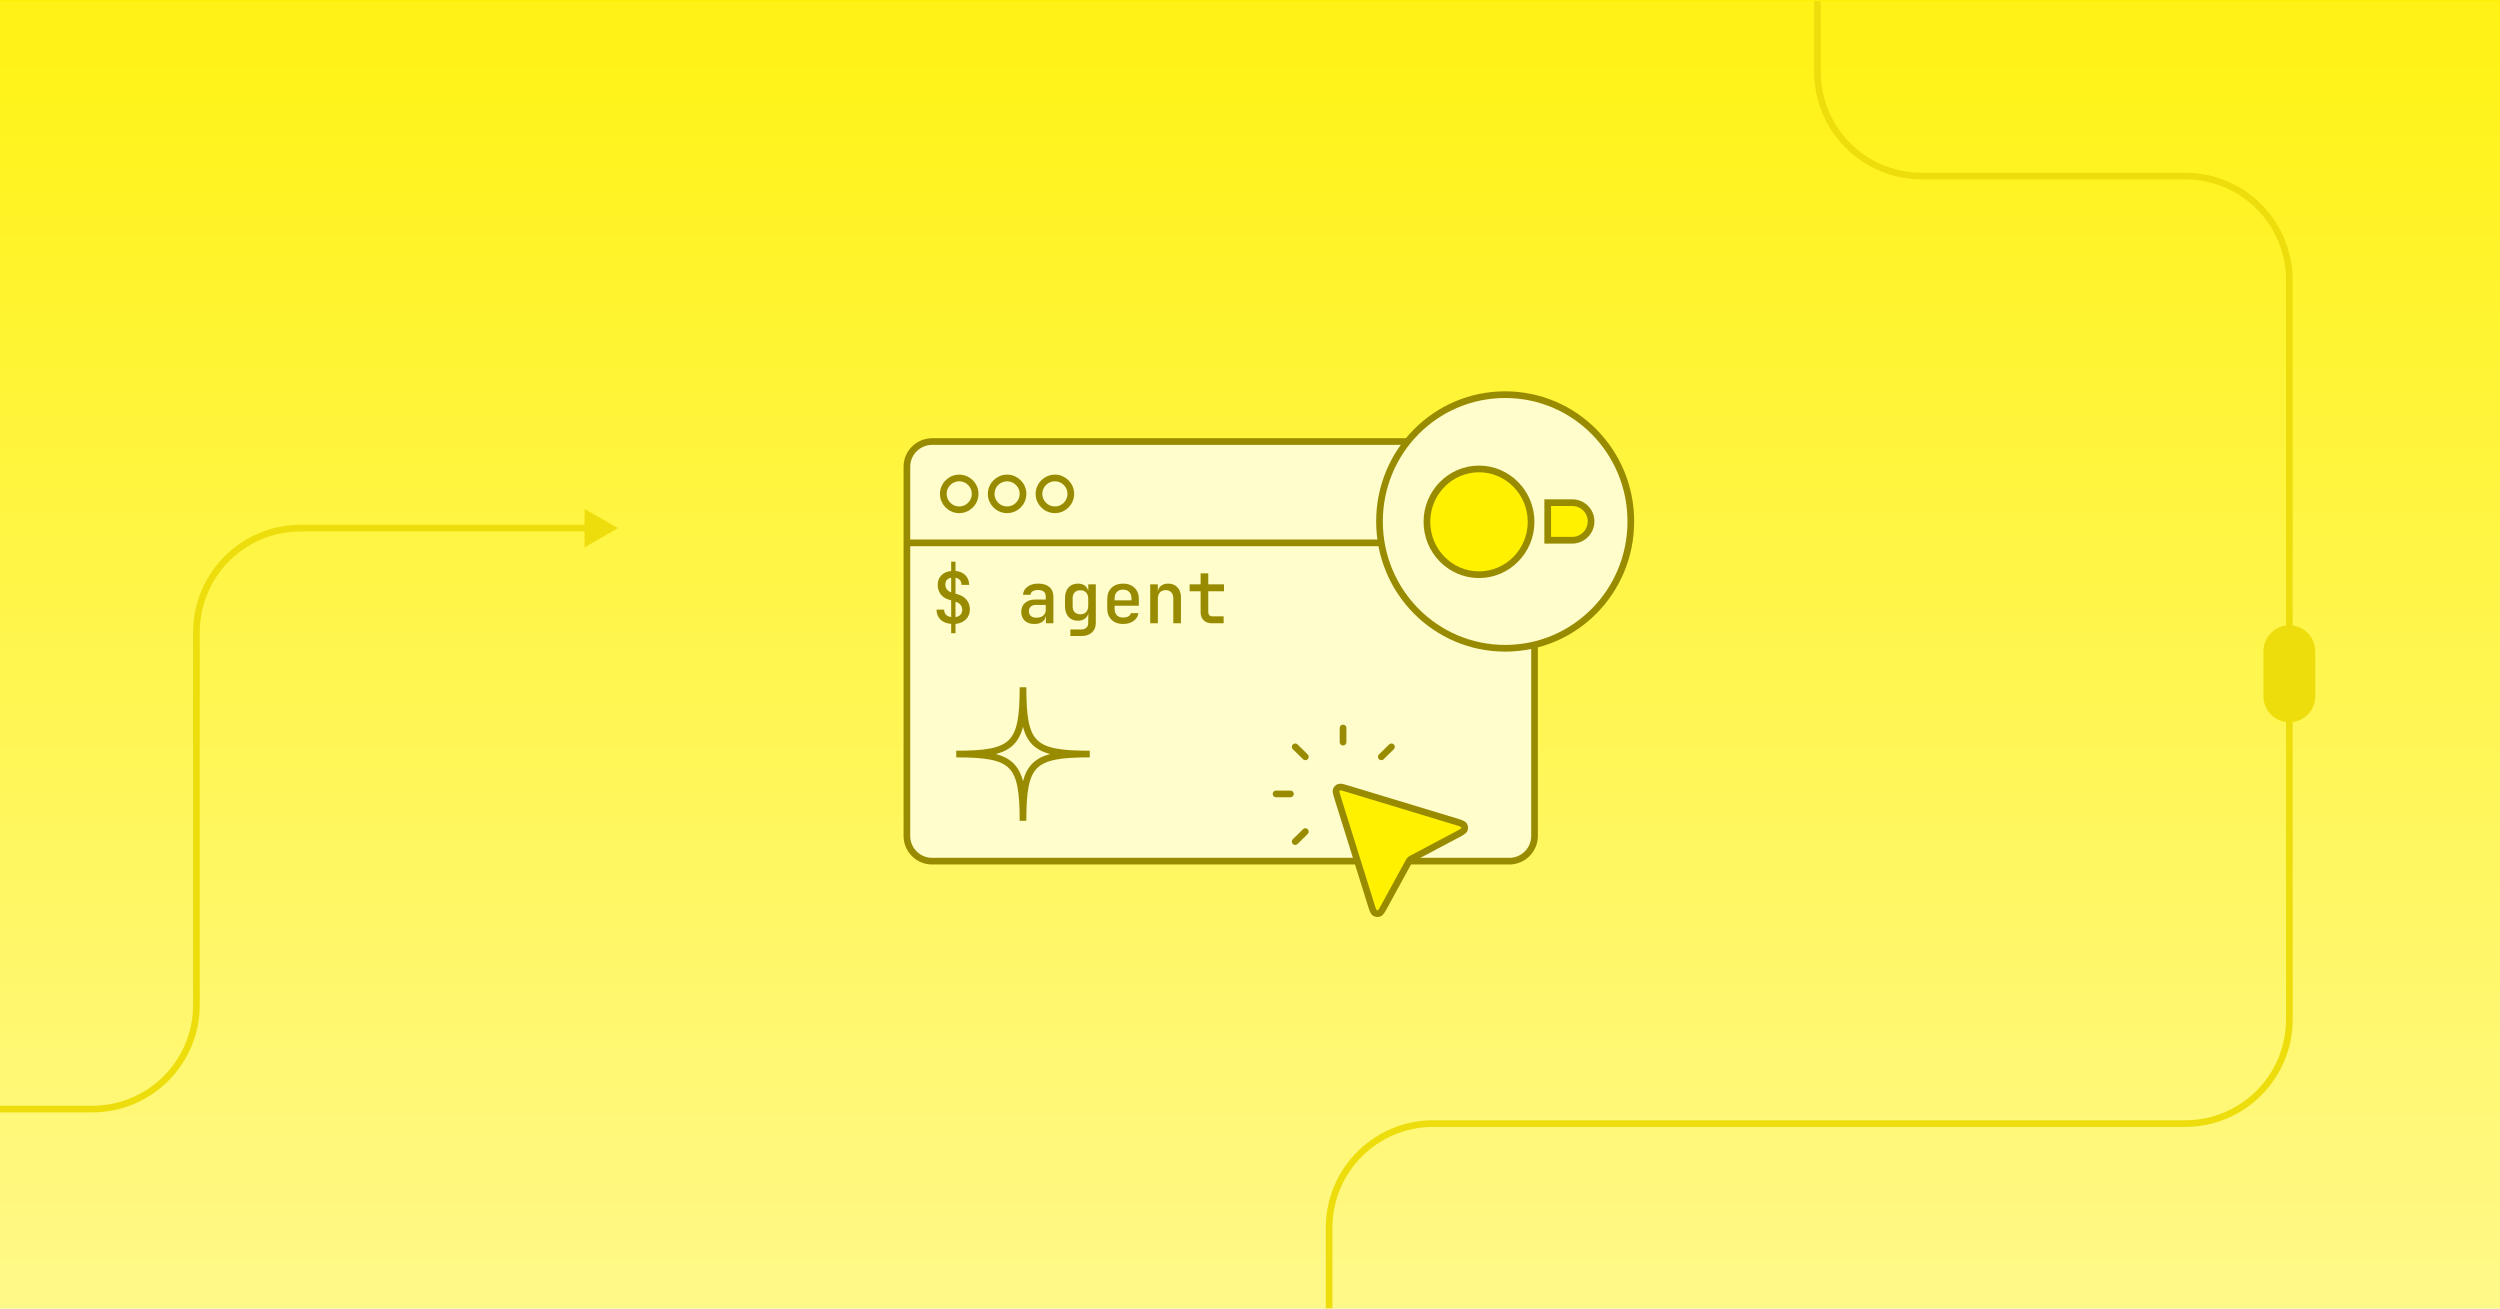
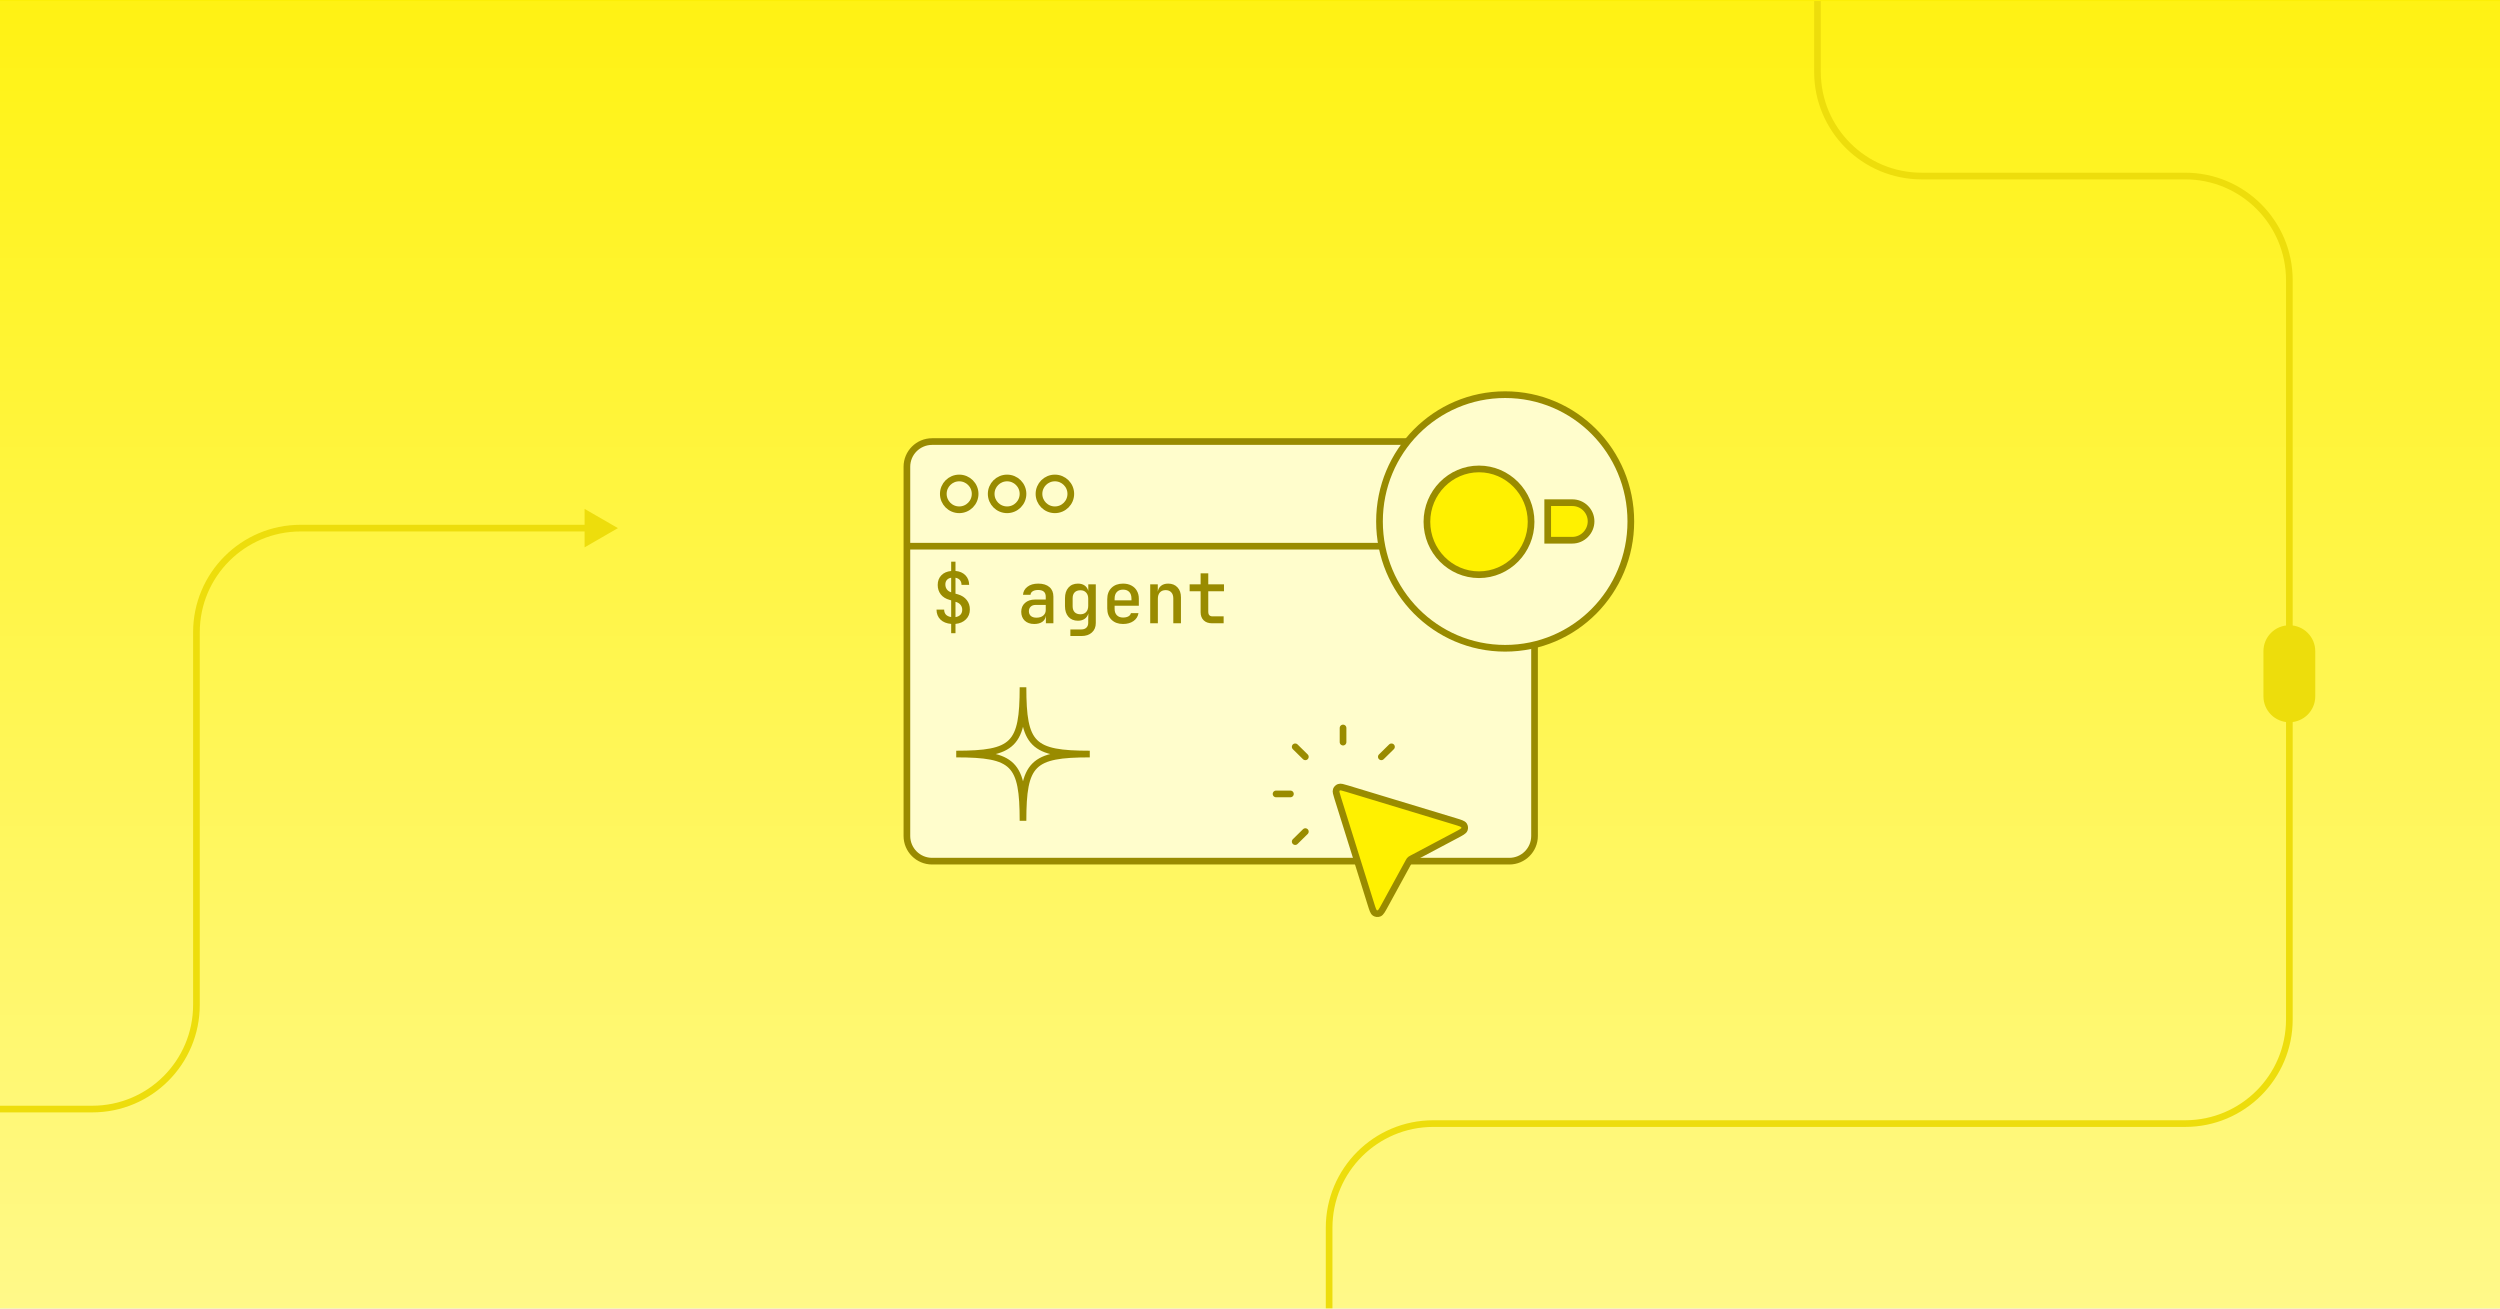
<svg xmlns="http://www.w3.org/2000/svg" width="1200" height="628" fill="none" viewBox="0 0 1200 628">
  <style id="thin-strokes">@media (min-width: 500px) { [stroke-width="3.2"] { stroke-width: 2; } [stroke-width="3.21"] { stroke-width: 2.006; } }</style>
  <g clip-path="url(#clip0_18683_41378)">
    <path fill="url(#paint0_linear_18683_41378)" d="M0 0h1200v628H0z" />
    <g clip-path="url(#clip1_18683_41378)">
      <path fill="url(#paint1_linear_18683_41378)" d="M0 0h1200v630H0z" transform="translate(0 .5)" />
      <path stroke="#eddd0c" stroke-linejoin="round" stroke-width="3.2" d="M872.387-157.139V34.499c0 27.614 22.386 50 50 50h126.503c27.61 0 50 22.386 50 50v354.824c0 27.614-22.39 50-50 50H687.976c-27.614 0-50 22.385-50 50V709.4" />
      <path fill="#eddd0c" d="M-55.242 533.948c-.884 0-1.6-.716-1.6-1.6 0-.883.716-1.6 1.6-1.6zM296.603 253.501l-16 9.238v-18.475zM94.291 303.502h-1.6zm50-50.001v1.6zM44.291 532.348v1.6zm-99.533 0v-1.6h99.533v3.2h-99.533zm149.533-50h-1.6l-0-178.846h3.2l0 178.846zm50-228.847v-1.6h137.912v3.2H144.291zm-50 50.001h-1.6c-0-28.498 23.102-51.601 51.6-51.601v3.2c-26.731 0-48.4 21.67-48.4 48.401zm-50 228.846v-1.6c26.731.001 48.4-21.669 48.4-48.4h3.2c0 28.498-23.102 51.601-51.6 51.6z" />
      <rect width="21.675" height="43.349" x="1088.05" y="301.73" fill="#eddd0c" stroke="#eddd0c" stroke-width="3.2" rx="10.837" />
    </g>
    <g clip-path="url(#clip2_18683_41378)">
      <rect width="301.266" height="201.408" x="435.312" y="211.95" fill="#fffdcc" rx="12.1" />
-       <mask id="path-5-inside-1_18683_41378" fill="#fff">
-         <path d="M435.312 211.95h301.266v50.222H435.312z" />
-       </mask>
-       <path fill="#998b00" d="M736.578 262.172v-3.21H435.312v6.42h301.266z" mask="url(#path-5-inside-1_18683_41378)" />
      <path fill="#fffdcc" stroke="#998b00" stroke-miterlimit="10" stroke-width="3.21" d="M460.425 244.696c4.217 0 7.636-3.419 7.636-7.635 0-4.217-3.419-7.635-7.636-7.635s-7.636 3.418-7.636 7.635c0 4.216 3.419 7.635 7.636 7.635Zm22.98 0c4.218 0 7.636-3.419 7.636-7.635 0-4.217-3.418-7.635-7.636-7.635-4.217 0-7.635 3.418-7.635 7.635 0 4.216 3.418 7.635 7.635 7.635Zm22.942 0c4.217 0 7.636-3.419 7.636-7.635 0-4.217-3.419-7.635-7.636-7.635s-7.636 3.418-7.636 7.635c0 4.216 3.419 7.635 7.636 7.635Z" />
      <path fill="#998b00" d="M456.561 303.932v-4.454c-2.176-.181-3.888-.873-5.134-2.074-1.247-1.224-1.882-2.822-1.904-4.794h3.672c0 .975.283 1.779.85 2.414.589.612 1.428.997 2.516 1.156v-8.024l-.749-.204c-1.835-.499-3.252-1.383-4.25-2.652-.974-1.269-1.461-2.777-1.461-4.522 0-1.881.578-3.423 1.734-4.624s2.731-1.893 4.726-2.074v-4.488h2.074v4.454c1.994.181 3.581.873 4.76 2.074 1.178 1.201 1.779 2.743 1.802 4.624h-3.672c0-.929-.25-1.689-.748-2.278-.499-.589-1.213-.975-2.142-1.156v7.65l1.224.34c1.813.544 3.207 1.451 4.182 2.72.997 1.247 1.496 2.754 1.496 4.522 0 1.927-.635 3.513-1.904 4.76-1.247 1.247-2.913 1.972-4.998 2.176v4.454zm-2.788-23.392q0 1.361.714 2.346c.476.657 1.167 1.133 2.074 1.428v-7.004c-.907.159-1.598.521-2.074 1.088q-.714.816-.714 2.142m4.862 15.674c1.02-.159 1.813-.544 2.38-1.156.566-.612.85-1.405.85-2.38 0-.929-.284-1.734-.85-2.414-.567-.68-1.36-1.145-2.38-1.394zm37.781 3.298c-1.904 0-3.423-.533-4.556-1.598-1.111-1.088-1.666-2.505-1.666-4.25 0-1.768.601-3.185 1.802-4.25q1.802-1.632 4.794-1.632h5.168v-1.36c0-2.153-1.213-3.23-3.638-3.23-1.088 0-1.961.204-2.618.612s-1.009.975-1.054 1.7h-3.604c.113-1.564.816-2.845 2.108-3.842q1.938-1.53 5.202-1.53c2.312 0 4.103.555 5.372 1.666 1.269 1.088 1.904 2.618 1.904 4.59v12.784h-3.604v-3.502h-.034c-.159 1.201-.725 2.142-1.7 2.822q-1.462 1.02-3.876 1.02m1.054-3.026c1.383 0 2.471-.329 3.264-.986.816-.68 1.224-1.587 1.224-2.72v-2.414h-4.896c-.975 0-1.757.283-2.346.85-.567.567-.85 1.292-.85 2.176 0 .952.317 1.711.952 2.278q.953.816 2.652.816m16.307 8.806v-3.162h5.27c1.02 0 1.824-.283 2.414-.85.589-.567.884-1.337.884-2.312v-1.394l.068-3.128c-.295 1.111-.884 1.972-1.768 2.584-.862.612-1.938.918-3.23.918-1.927 0-3.446-.623-4.556-1.87-1.111-1.247-1.666-2.958-1.666-5.134v-3.774c0-2.153.555-3.865 1.666-5.134 1.11-1.269 2.629-1.904 4.556-1.904 1.292 0 2.368.306 3.23.918.861.612 1.439 1.473 1.734 2.584v-3.162h3.604v18.564c0 1.927-.624 3.445-1.87 4.556-1.224 1.133-2.902 1.7-5.032 1.7zm4.828-10.438c1.156 0 2.062-.351 2.72-1.054.68-.725 1.02-1.734 1.02-3.026v-3.4q0-1.903-1.02-2.958c-.658-.725-1.564-1.088-2.72-1.088-1.202 0-2.131.34-2.788 1.02-.635.68-.952 1.609-.952 2.788v3.876c0 1.201.317 2.142.952 2.822.657.68 1.586 1.02 2.788 1.02m20.454 4.658c-2.289 0-4.125-.669-5.508-2.006-1.382-1.337-2.074-3.162-2.074-5.474v-4.42c0-2.312.692-4.137 2.074-5.474 1.383-1.337 3.219-2.006 5.508-2.006 1.542 0 2.879.306 4.012.918 1.134.589 2.006 1.428 2.618 2.516.635 1.088.952 2.357.952 3.808v3.366h-11.628v1.53c0 1.315.363 2.335 1.088 3.06.726.725 1.712 1.088 2.958 1.088 1.02 0 1.87-.181 2.55-.544.68-.385 1.088-.907 1.224-1.564h3.638c-.249 1.587-1.054 2.856-2.414 3.808-1.337.929-3.003 1.394-4.998 1.394m-4.046-12.138v.782h8.092v-.816c0-1.383-.351-2.448-1.054-3.196-.702-.748-1.7-1.122-2.992-1.122s-2.289.385-2.992 1.156c-.702.748-1.054 1.813-1.054 3.196m17.089 11.798v-18.7h3.638v3.57c.181-1.224.703-2.176 1.564-2.856.884-.703 2.029-1.054 3.434-1.054 1.859 0 3.343.601 4.454 1.802 1.111 1.179 1.666 2.777 1.666 4.794v12.444h-3.672v-11.9c0-1.292-.329-2.278-.986-2.958-.657-.703-1.553-1.054-2.686-1.054-1.156 0-2.074.363-2.754 1.088-.657.725-.986 1.734-.986 3.026v11.798zm29.601 0c-1.655 0-2.97-.476-3.944-1.428-.975-.952-1.462-2.244-1.462-3.876v-10.064h-5.27v-3.332h5.27v-5.27h3.672v5.27h7.548v3.332h-7.548v10.03c0 .589.17 1.077.51 1.462.34.363.804.544 1.394.544h5.474v3.332z" />
    </g>
    <rect width="301.266" height="201.408" x="435.312" y="211.95" stroke="#998b00" stroke-miterlimit="10" stroke-width="3.2" rx="12.1" />
+     <path stroke="#998b00" stroke-miterlimit="10" stroke-width="3.2" d="M435.312 262.172h300" />
+     <path fill="#fff100" d="M698.945 400.857c2.428-1.287 3.642-1.931 3.95-2.705a2.231 2.231 0 0 0-.203-2.037c-.454-.701-1.772-1.101-4.408-1.9l-51.576-15.64c-2.153-.652-3.23-.979-3.957-.716-.633.229-1.132.72-1.365 1.343-.267.716.065 1.776.728 3.895l15.888 50.771c.812 2.595 1.217 3.892 1.93 4.339.618.387 1.387.462 2.069.199.787-.302 1.441-1.497 2.748-3.888l11.446-20.924c.194-.355.292-.533.416-.688.111-.138.238-.263.378-.372.158-.123.339-.219.699-.41z" />
+     <path stroke="#998b00" stroke-linecap="round" stroke-width="3.21" d="M644.663 356.214v-6.782m-18.096 13.839-4.872-4.796m4.872 40.696-4.872 4.796m41.342-40.696 4.872-4.796m-48.511 22.609h-6.89m63.687 32.51-11.446 20.924c-1.307 2.391-1.961 3.586-2.748 3.888-.682.263-1.451.188-2.069-.199-.713-.447-1.118-1.744-1.93-4.339l-15.888-50.771c-.663-2.119-.995-3.179-.728-3.895.233-.623.732-1.114 1.365-1.343.727-.263 1.804.064 3.957.716l51.576 15.64c2.636.799 3.954 1.199 4.408 1.9.394.608.469 1.365.203 2.037-.308.774-1.522 1.418-3.95 2.705l-21.256 11.267c-.361.191-.542.287-.7.41-.14.109-.267.234-.378.372-.124.155-.222.333-.416.688Z" />
    <path fill="#fffdcc" stroke="#998b00" stroke-linecap="round" stroke-miterlimit="10" stroke-width="3.21" d="M722.476 311.172c-33.371 0-60.32-27.194-60.32-60.867 0-33.674 26.949-60.867 60.32-60.867 33.37 0 60.319 27.193 60.319 60.867 0 33.673-26.949 60.867-60.319 60.867Z" />
    <path fill="#fff100" stroke="#998b00" stroke-linecap="round" stroke-miterlimit="10" stroke-width="3.21" d="M754.731 241.289h-11.833v18.02h11.833c4.907 0 8.983-4.114 8.983-9.065 0-4.987-4.076-8.955-8.983-8.955Zm-69.813 9.185c0 13.994 11.22 25.387 25.001 25.387s25-11.393 25-25.387c0-13.993-11.219-25.386-25-25.386s-25.001 11.393-25.001 25.386Z" />
-     <path fill="#fff100" d="M698.945 400.857c2.428-1.287 3.642-1.931 3.95-2.705a2.231 2.231 0 0 0-.203-2.037c-.454-.701-1.772-1.101-4.408-1.9l-51.576-15.64c-2.153-.652-3.23-.979-3.957-.716-.633.229-1.132.72-1.365 1.343-.267.716.065 1.776.728 3.895l15.888 50.771c.812 2.595 1.217 3.892 1.93 4.339.618.387 1.387.462 2.069.199.787-.302 1.441-1.497 2.748-3.888l11.446-20.924c.194-.355.292-.533.416-.688.111-.138.238-.263.378-.372.158-.123.339-.219.699-.41z" />
-     <path stroke="#998b00" stroke-linecap="round" stroke-width="3.21" d="M644.663 356.214v-6.782m-18.096 13.839-4.872-4.796m4.872 40.696-4.872 4.796m41.342-40.696 4.872-4.796m-48.511 22.609h-6.89m63.687 32.51-11.446 20.924c-1.307 2.391-1.961 3.586-2.748 3.888-.682.263-1.451.188-2.069-.199-.713-.447-1.118-1.744-1.93-4.339l-15.888-50.771c-.663-2.119-.995-3.179-.728-3.895.233-.623.732-1.114 1.365-1.343.727-.263 1.804.064 3.957.716l51.576 15.64c2.636.799 3.954 1.199 4.408 1.9.394.608.469 1.365.203 2.037-.308.774-1.522 1.418-3.95 2.705l-21.256 11.267c-.361.191-.542.287-.7.41-.14.109-.267.234-.378.372-.124.155-.222.333-.416.688Z" />
    <path fill="#fffdcc" stroke="#998b00" stroke-miterlimit="10" stroke-width="3.2" d="M491.041 393.998c0-27.685-4.368-32.053-32.053-32.053 27.684 0 32.053-4.368 32.053-32.052 0 27.684 4.368 32.052 32.052 32.052-27.684 0-32.052 4.368-32.052 32.053Z" />
  </g>
  <defs>
    <clipPath id="clip0_18683_41378">
      <path fill="#fff" d="M0 0h1200v628H0z" />
    </clipPath>
    <clipPath id="clip1_18683_41378">
      <path fill="#fff" d="M0 .5h1200v630H0z" />
    </clipPath>
    <clipPath id="clip2_18683_41378">
      <rect width="301.266" height="201.408" x="435.312" y="211.95" fill="#fff" rx="12.1" />
    </clipPath>
    <linearGradient id="paint0_linear_18683_41378" x1="589" x2="586.026" y1="-32.315" y2="764.571" gradientUnits="userSpaceOnUse">
      <stop stop-color="#fdef00" />
      <stop offset=".939" stop-color="#fffaa3" />
    </linearGradient>
    <linearGradient id="paint1_linear_18683_41378" x1="587" x2="587" y1="-103.981" y2="767.01" gradientUnits="userSpaceOnUse">
      <stop stop-color="#fff100" />
      <stop offset=".939" stop-color="#fffa99" />
    </linearGradient>
  </defs>
</svg>
